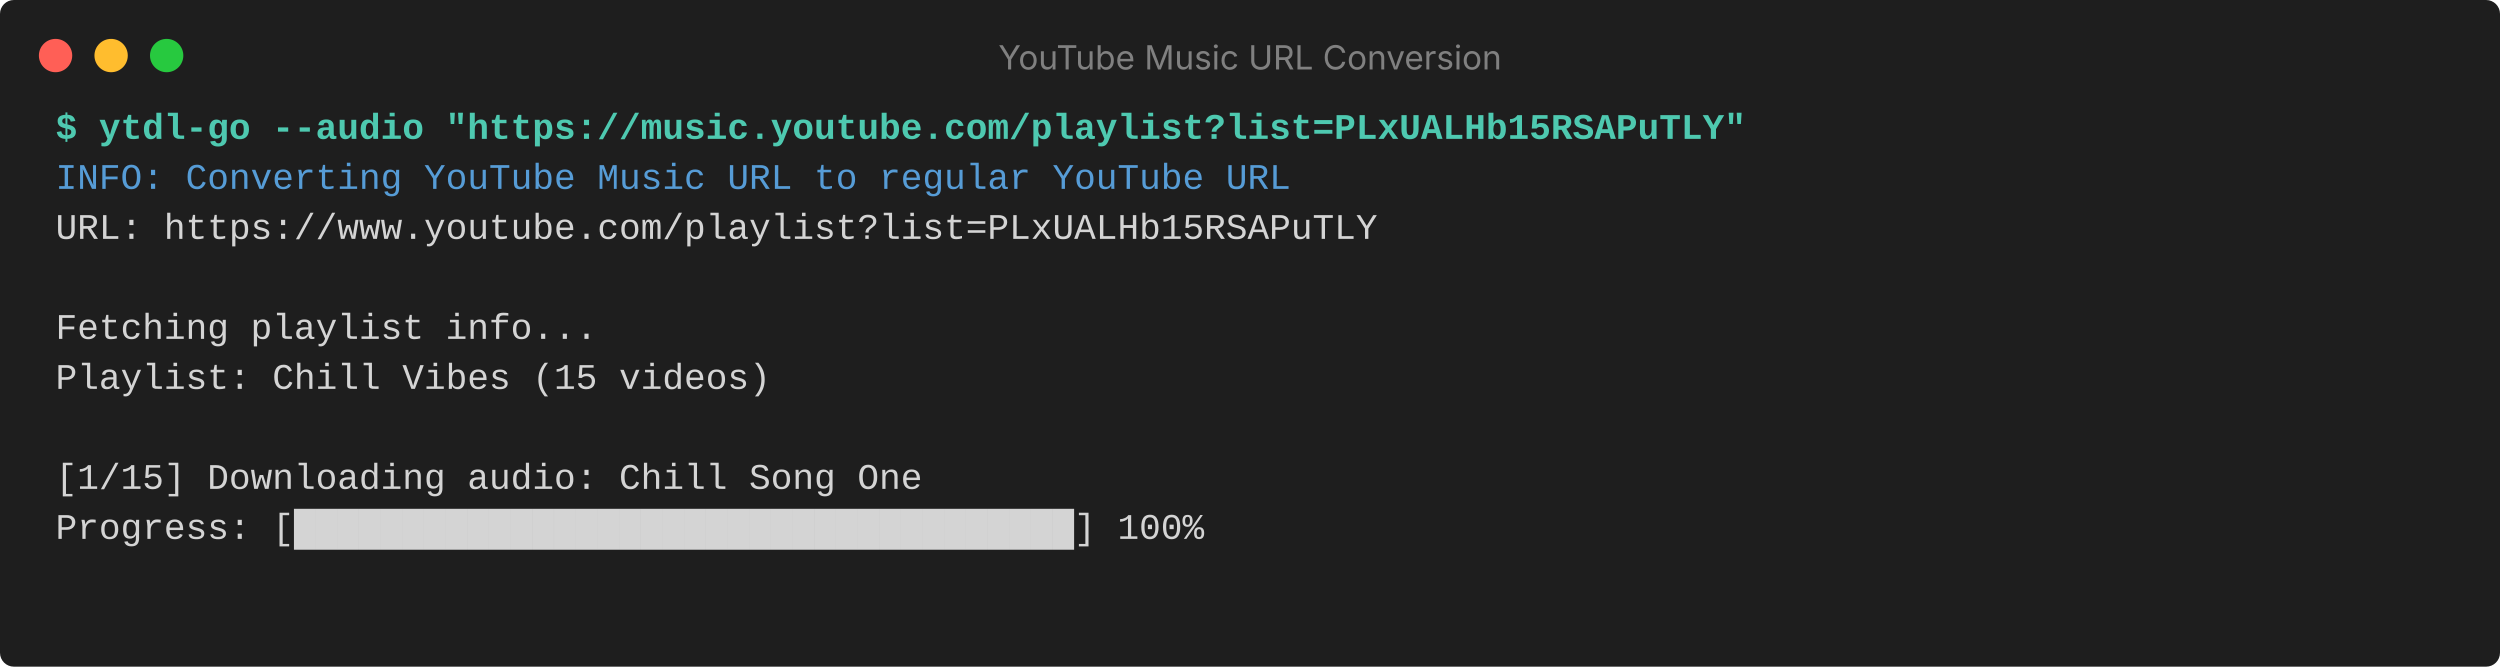
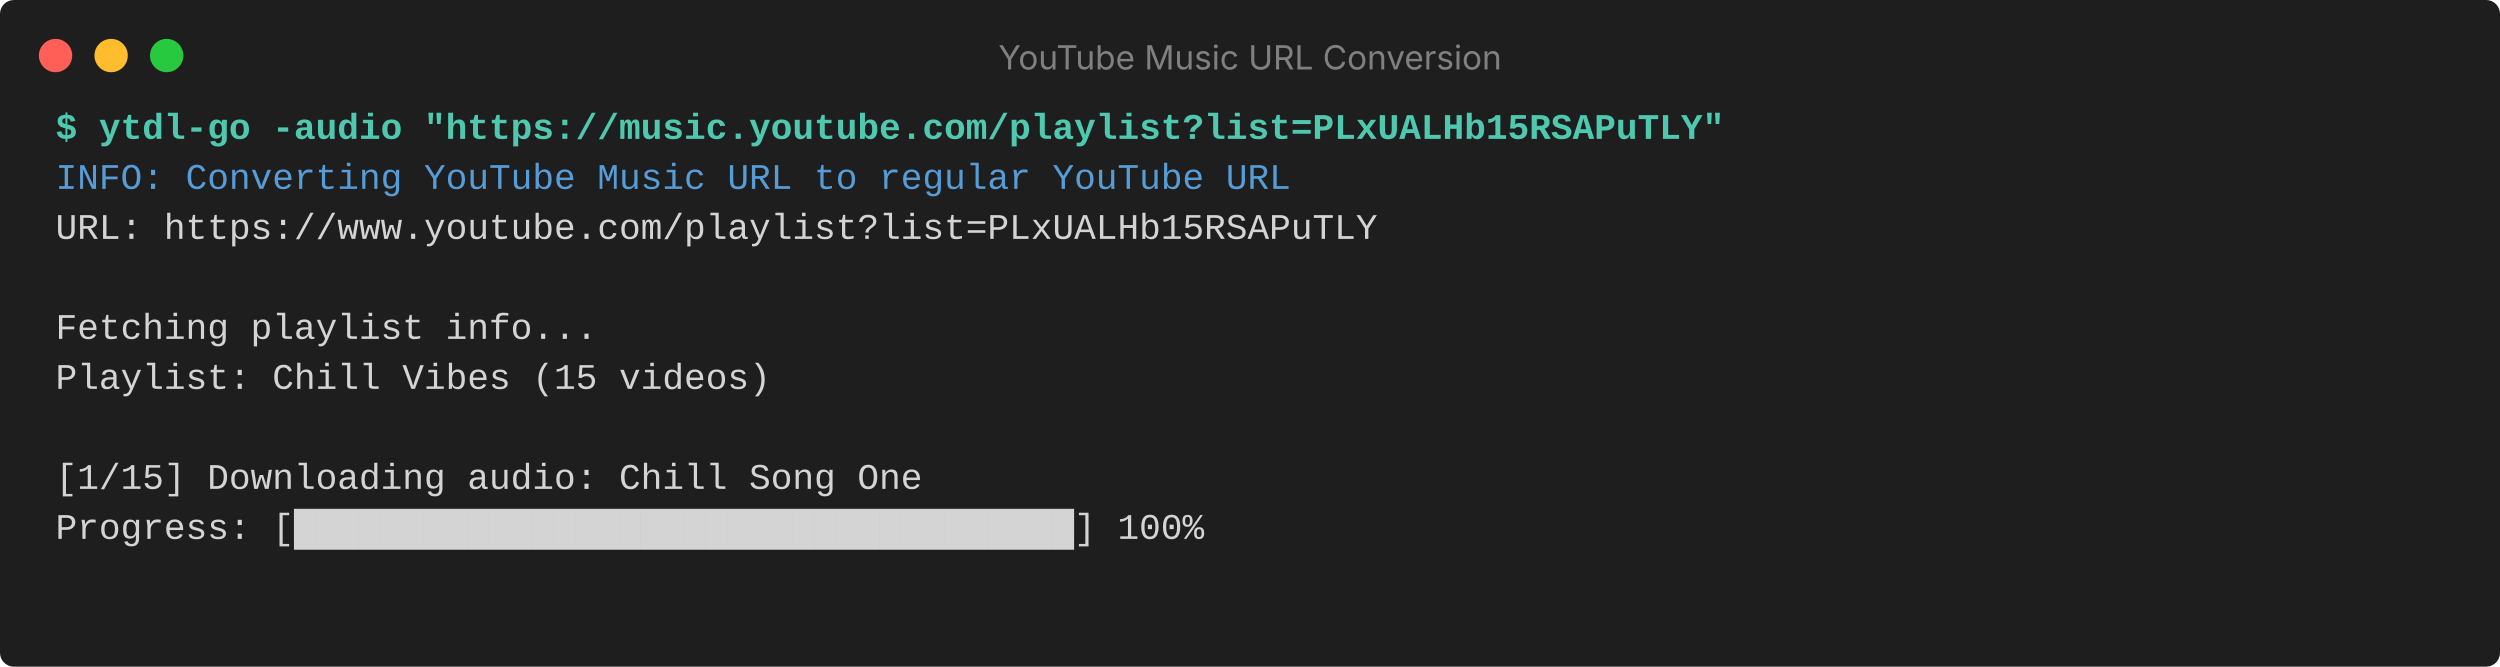
<svg xmlns="http://www.w3.org/2000/svg" width="900" height="240" viewBox="0 0 900 240">
  <defs>
    <style>
      .terminal-bg { fill: #1e1e1e; }
      .terminal-text { fill: #d4d4d4; font-family: 'Consolas', 'Monaco', 'Courier New', monospace; font-size: 13px; }
      .terminal-prompt { fill: #4ec9b0; font-weight: bold; font-family: 'Consolas', 'Monaco', 'Courier New', monospace; font-size: 13px; }
      .terminal-success { fill: #6a9955; font-family: 'Consolas', 'Monaco', 'Courier New', monospace; font-size: 13px; }
      .terminal-info { fill: #569cd6; font-family: 'Consolas', 'Monaco', 'Courier New', monospace; font-size: 13px; }
      .terminal-error { fill: #f48771; font-family: 'Consolas', 'Monaco', 'Courier New', monospace; font-size: 13px; }
      .terminal-warning { fill: #ce9178; font-family: 'Consolas', 'Monaco', 'Courier New', monospace; font-size: 13px; }
      .terminal-header { fill: #808080; font-size: 12px; font-family: -apple-system, BlinkMacSystemFont, 'Segoe UI', sans-serif; }
    </style>
  </defs>
  <rect class="terminal-bg" width="900" height="240" rx="5" />
  <circle cx="20" cy="20" r="6" fill="#ff5f56" />
  <circle cx="40" cy="20" r="6" fill="#ffbd2e" />
  <circle cx="60" cy="20" r="6" fill="#27c93f" />
  <text class="terminal-header" x="450" y="25" text-anchor="middle">YouTube Music URL Conversion</text>
-   <text class="terminal-prompt" x="20" y="50">$ ytdl-go --audio "https://music.youtube.com/playlist?list=PLxUALHb15RSAPuTLY"</text>
+   <text class="terminal-prompt" x="20" y="50">$ ytdl-go -audio "https://music.youtube.com/playlist?list=PLxUALHb15RSAPuTLY"</text>
  <text class="terminal-info" x="20" y="68">INFO: Converting YouTube Music URL to regular YouTube URL</text>
  <text class="terminal-text" x="20" y="86">URL: https://www.youtube.com/playlist?list=PLxUALHb15RSAPuTLY</text>
  <text class="terminal-text" x="20" y="104" />
  <text class="terminal-text" x="20" y="122">Fetching playlist info...</text>
  <text class="terminal-text" x="20" y="140">Playlist: Chill Vibes (15 videos)</text>
  <text class="terminal-text" x="20" y="158" />
  <text class="terminal-text" x="20" y="176">[1/15] Downloading audio: Chill Song One</text>
  <text class="terminal-text" x="20" y="194">Progress: [████████████████████████████████████] 100%</text>
</svg>
